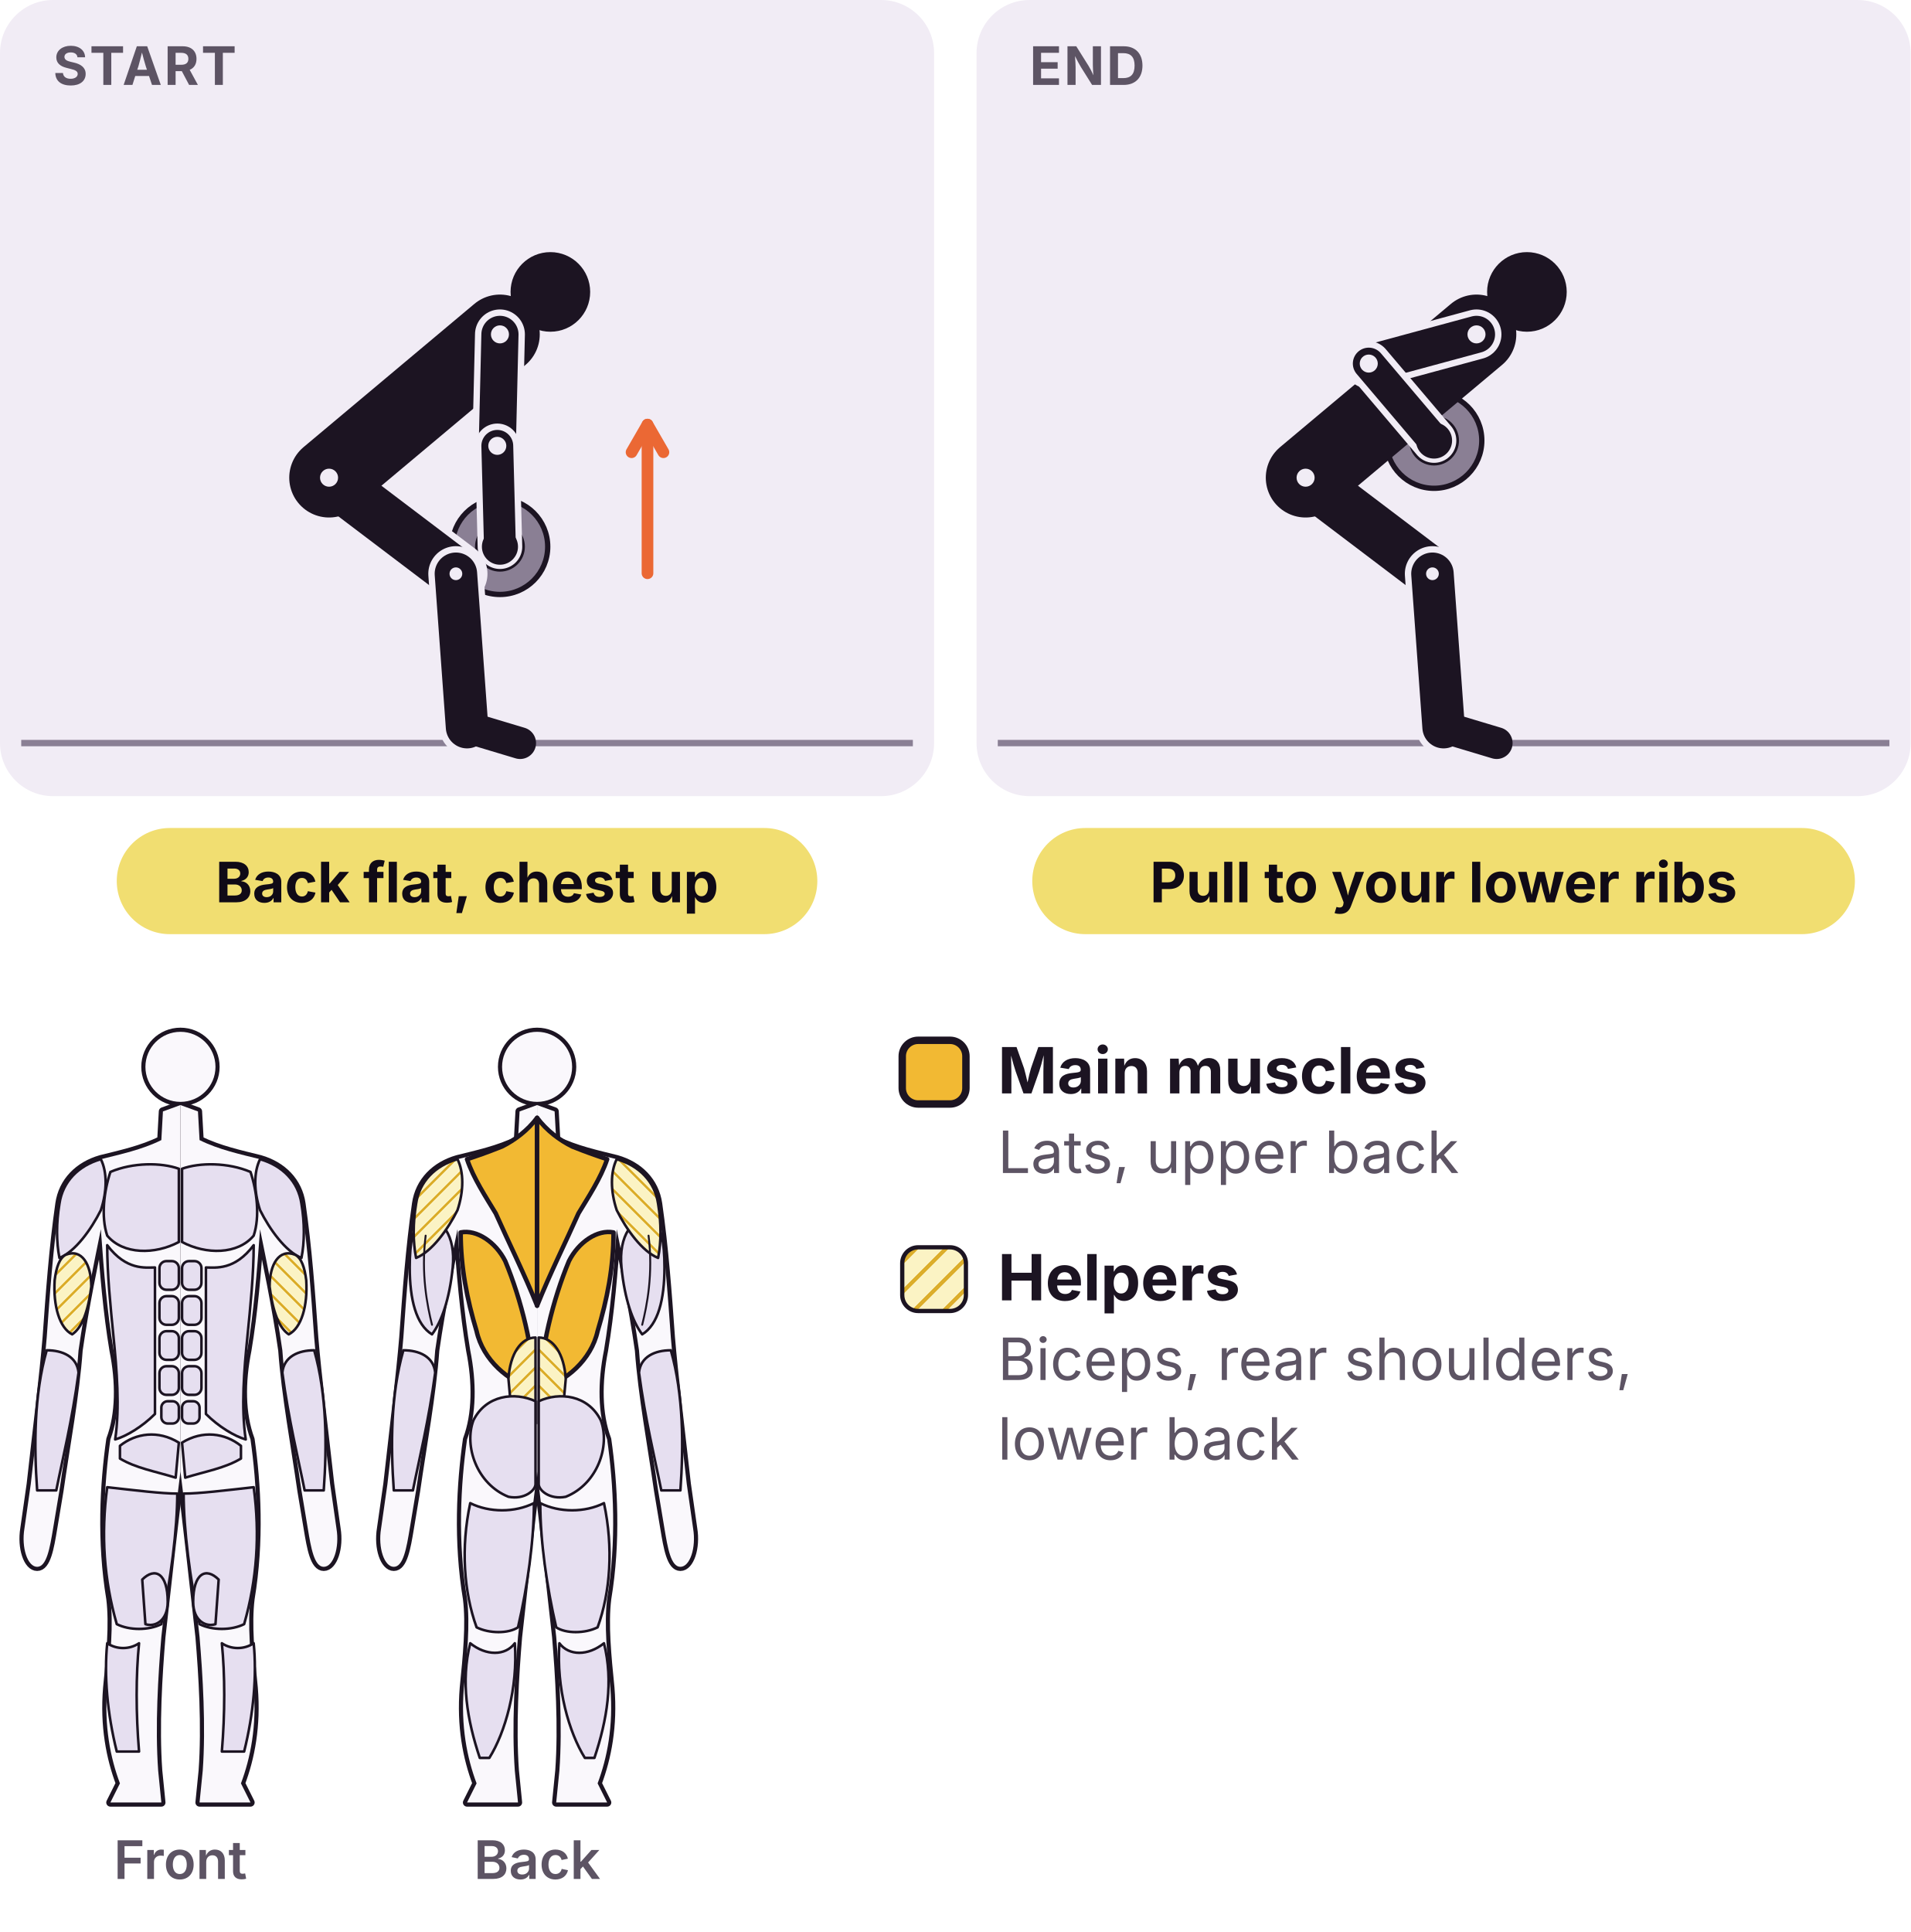
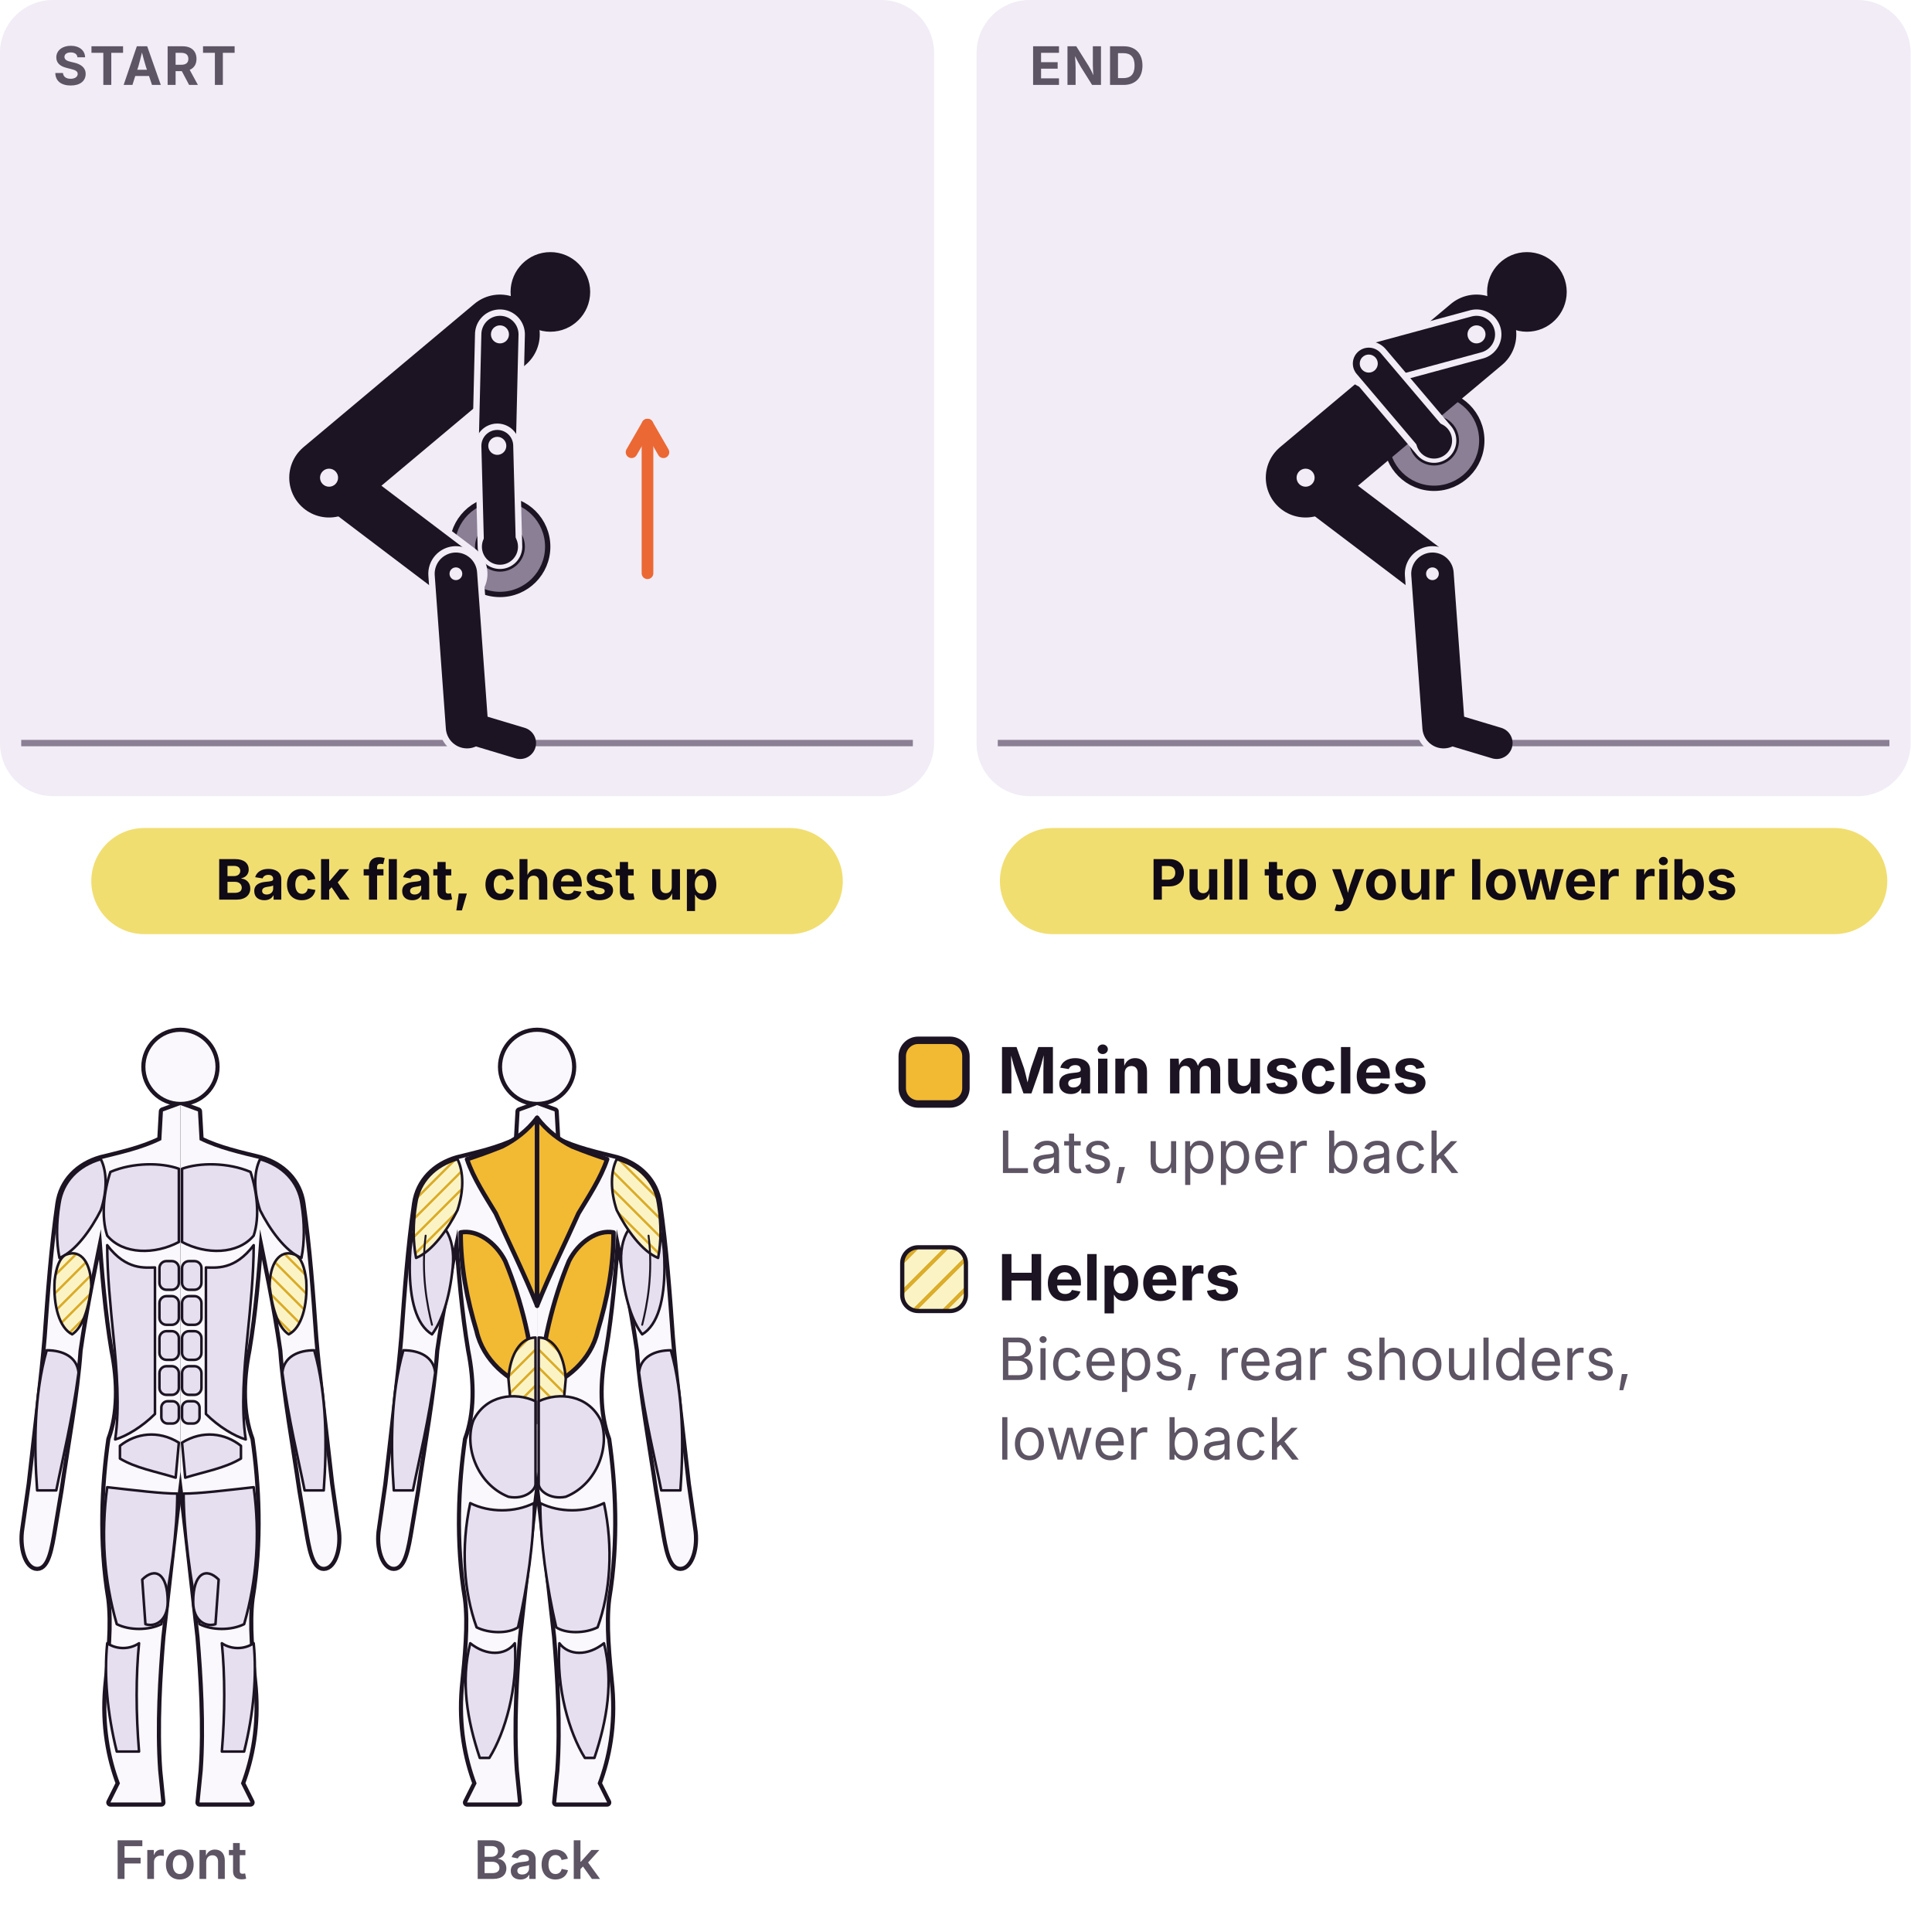
<svg xmlns="http://www.w3.org/2000/svg" viewBox="0 0 360 364" width="360" height="364" role="img" aria-label="Barbell Row: start and end positions with the muscles worked. Main muscles: lats, upper back. Helpers: biceps, rear shoulders, lower back.">
  <style>
.t{font:700 12px system-ui,-apple-system,'Segoe UI',sans-serif;fill:#1c1422} .h{font:800 14px system-ui,-apple-system,'Segoe UI',sans-serif;fill:#1c1422} .s{font:400 11px system-ui,-apple-system,'Segoe UI',sans-serif;fill:#5d5464}
.lb{font:700 11px system-ui,-apple-system,'Segoe UI',sans-serif;fill:#1c1422} .cap{font:600 10px system-ui,-apple-system,'Segoe UI',sans-serif;fill:#5d5464}
.bo{fill:#1c1422;stroke:#1c1422;stroke-width:2.6;stroke-linejoin:round} .bf{fill:#faf8fc}
.m{fill:#e6dff0;stroke:#1c1422;stroke-width:.8;stroke-linejoin:round} .m.s{fill:url(#hs)} .m.p{fill:#f2b933;stroke-width:1.4}
.hsb{fill:#fbf3c4} .hsl{stroke:#dcae2c;stroke-width:1.5}
.dt path{fill:none;stroke:#1c1422;stroke-width:.6;stroke-linecap:round}
.ld{stroke:#1c1422;stroke-width:.7;fill:none} .dot{fill:#1c1422}
.panel{fill:#f1ecf5} .swp{fill:#f2b933;stroke:#1c1422;stroke-width:1.4} .sws{fill:url(#hs);stroke:#1c1422;stroke-width:.8}

.jd{fill:#f1ecf5} .fhh{fill:#1c1422;stroke:#f1ecf5;stroke-width:1.8}
.hl{fill:none;stroke:#f1ecf5;stroke-linecap:round;stroke-linejoin:round}
.fg{fill:none;stroke:#1c1422;stroke-linecap:round;stroke-linejoin:round}
.fh{fill:#1c1422} .far{opacity:.5}
.eq{fill:#8a7f94;stroke:#1c1422;stroke-width:1} .eqs{fill:none;stroke:#1c1422;stroke-width:1.4;stroke-linecap:round}
.bn{fill:#d9cfe3;stroke:#1c1422;stroke-width:1} .mat{fill:#9fd8c4;stroke:#1c1422;stroke-width:1}
.benc{stroke:#1c1422;fill:none;stroke-linecap:round} .bencf{stroke:#d9cfe3;fill:none;stroke-linecap:round}
.gr{stroke:#8a7f94;stroke-width:1.2;fill:none}
.ar{fill:none;stroke:#eb6834;stroke-width:2.2;stroke-linecap:round;stroke-linejoin:round} .arh{fill:#eb6834}
.pill{fill:#f1de71} .pt{font:700 10.5px system-ui,-apple-system,'Segoe UI',sans-serif;fill:#100a16}
.pl{font:700 10px system-ui,-apple-system,'Segoe UI',sans-serif;fill:#5d5464;letter-spacing:.04em}

@media (prefers-color-scheme: dark) {
 .t,.h,.lb{fill:#f7f4fa} .s,.cap{fill:#bdb4c4}
 .bo{fill:#f7f4fa;stroke:#f7f4fa} .bf{fill:#1b1422}
 .m{fill:#33283d;stroke:#f7f4fa} .m.p{fill:#f2b933;stroke:#100a16} .hsb{fill:#3d3520} .hsl{stroke:#d1a22c}
 .dt path{stroke:#f7f4fa} .ld{stroke:#f7f4fa} .dot{fill:#f7f4fa}
 .panel{fill:#271d2f} .swp{stroke:#f7f4fa} .sws{stroke:#f7f4fa}

.jd{fill:#271d2f} .fhh{fill:#f7f4fa;stroke:#271d2f} .hl{stroke:#271d2f} .fg{stroke:#f7f4fa} .fh{fill:#f7f4fa}
.eq{fill:#a79cb2;stroke:#f7f4fa} .eqs{stroke:#f7f4fa}
.bn{fill:#3a2e44;stroke:#f7f4fa} .mat{fill:#1f6b57;stroke:#f7f4fa}
.benc{stroke:#f7f4fa} .bencf{stroke:#3a2e44} .gr{stroke:#6d6279}
.ar{stroke:#f08a5d} .arh{fill:#f08a5d}
.pl{fill:#bdb4c4}

}
</style>
  <defs>
    <pattern id="hs" width="4" height="4" patternUnits="userSpaceOnUse" patternTransform="rotate(45)">
      <rect width="4" height="4" class="hsb" />
      <line x1="0" y1="0" x2="0" y2="4" class="hsl" />
    </pattern>
  </defs>
  <g transform="translate(0 0)">
    <rect class="panel" width="176" height="150" rx="10" />
    <path class="gr" d="M4 140 L172 140" />
    <circle class="eq" cx="94.2" cy="103.0" r="9" />
    <circle class="eqs" cx="94.2" cy="103.0" r="4.0" />
    <g class="fg">
      <path class="hl" stroke-width="11.9" d="M62.0 90.0 L85.9 108.1" />
      <path class="fg" stroke-width="9.5" d="M62.0 90.0 L85.9 108.1" />
      <path class="hl" stroke-width="10.4" d="M85.9 108.1 L88.0 137.0" />
      <path class="fg" stroke-width="8" d="M85.9 108.1 L88.0 137.0" />
      <circle class="jd" cx="85.9" cy="108.1" r="1.7" />
      <path class="fg" stroke-width="6" d="M88.0 137.0 L98.0 140.0" />
    </g>
    <path class="fg" stroke-width="15" d="M62.0 90.0 L94.2 63.0" />
    <path class="fg" stroke-width="5" d="M94.2 63.0 L98.0 59.8" />
    <circle class="fh" cx="103.7" cy="55.0" r="7.5" />
    <circle class="jd" cx="62.0" cy="90.0" r="1.7" />
    <path class="hl" stroke-width="9.4" d="M94.2 63.0 L93.7 84.0" />
    <path class="fg" stroke-width="7" d="M94.2 63.0 L93.7 84.0" />
    <path class="hl" stroke-width="8.4" d="M93.7 84.0 L94.2 103.0" />
    <path class="fg" stroke-width="6" d="M93.7 84.0 L94.2 103.0" />
    <circle class="jd" cx="93.7" cy="84.0" r="1.7" />
    <circle class="fh" cx="94.2" cy="103.0" r="3.4" />
    <circle class="jd" cx="94.2" cy="63.0" r="1.7" />
    <path class="ar" d="M122.0 108.0 L122.0 80.0" />
    <path class="ar" d="M125.0 85.2 L122.0 80.0 L119.0 85.2" />
    <text class="pl" x="10" y="16">START</text>
  </g>
-   <rect class="pill" x="22.0" y="156" width="132" height="20" rx="10" />
-   <text class="pt" x="88.0" y="170" text-anchor="middle">Back flat, chest up</text>
  <g transform="translate(184 0)">
    <rect class="panel" width="176" height="150" rx="10" />
    <path class="gr" d="M4 140 L172 140" />
    <circle class="eq" cx="86.2" cy="83.0" r="9" />
    <circle class="eqs" cx="86.2" cy="83.0" r="4.0" />
    <g class="fg">
      <path class="hl" stroke-width="11.9" d="M62.0 90.0 L85.9 108.1" />
      <path class="fg" stroke-width="9.5" d="M62.0 90.0 L85.9 108.1" />
      <path class="hl" stroke-width="10.4" d="M85.9 108.1 L88.0 137.0" />
      <path class="fg" stroke-width="8" d="M85.9 108.1 L88.0 137.0" />
      <circle class="jd" cx="85.9" cy="108.1" r="1.7" />
      <path class="fg" stroke-width="6" d="M88.0 137.0 L98.0 140.0" />
    </g>
    <path class="fg" stroke-width="15" d="M62.0 90.0 L94.2 63.0" />
    <path class="fg" stroke-width="5" d="M94.2 63.0 L98.0 59.8" />
    <circle class="fh" cx="103.7" cy="55.0" r="7.5" />
    <circle class="jd" cx="62.0" cy="90.0" r="1.7" />
    <path class="hl" stroke-width="9.4" d="M94.2 63.0 L73.9 68.5" />
    <path class="fg" stroke-width="7" d="M94.2 63.0 L73.9 68.5" />
    <path class="hl" stroke-width="8.4" d="M73.9 68.5 L86.2 83.0" />
    <path class="fg" stroke-width="6" d="M73.9 68.5 L86.2 83.0" />
    <circle class="jd" cx="73.9" cy="68.5" r="1.7" />
    <circle class="fh" cx="86.2" cy="83.0" r="3.4" />
    <circle class="jd" cx="94.2" cy="63.0" r="1.7" />
    <text class="pl" x="10" y="16">END</text>
  </g>
-   <rect class="pill" x="194.5" y="156" width="155" height="20" rx="10" />
-   <text class="pt" x="272.0" y="170" text-anchor="middle">Pull to your lower ribs</text>
+   <rect class="pill" x="17.2" y="156" width="141.6" height="20" rx="10" />
+   <text class="pt" x="88.0" y="169.5" text-anchor="middle" textLength="121.6" lengthAdjust="spacingAndGlyphs">Back flat, chest up</text>
+   <rect class="pill" x="188.4" y="156" width="167.2" height="20" rx="10" />
+   <text class="pt" x="272.0" y="169.5" text-anchor="middle" textLength="147.2" lengthAdjust="spacingAndGlyphs">Pull to your lower ribs</text>
  <g transform="translate(4 192) scale(0.6)">
    <g class="bo">
      <path d="M50 27 L44.5 29 L44 38 C38 41 31 42.5 25 44 C18 46 13 51 12 58 C10 72 9 86 8 100 C7 112 5 128 3 146 L1 160 C0 166 2 172 5 172 C8 172 9 166 10 160 L12 148 C14 134 17 118 18 104 C20 90 23 76 25 66 C26 80 27 92 29 104 C31 114 31 124 28 132 C26 146 25 164 28 182 C29 190 28 200 27 210 C26 222 28 232 31 240 L28 246 L44 246 L43 236 C42 222 43 206 44 194 C46 176 48 158 50 142 Z" />
      <path d="M50 27 L44.5 29 L44 38 C38 41 31 42.5 25 44 C18 46 13 51 12 58 C10 72 9 86 8 100 C7 112 5 128 3 146 L1 160 C0 166 2 172 5 172 C8 172 9 166 10 160 L12 148 C14 134 17 118 18 104 C20 90 23 76 25 66 C26 80 27 92 29 104 C31 114 31 124 28 132 C26 146 25 164 28 182 C29 190 28 200 27 210 C26 222 28 232 31 240 L28 246 L44 246 L43 236 C42 222 43 206 44 194 C46 176 48 158 50 142 Z" transform="translate(100 0) scale(-1 1)" />
      <circle cx="50" cy="15" r="11" />
    </g>
    <g class="bf">
      <path d="M50 27 L44.5 29 L44 38 C38 41 31 42.5 25 44 C18 46 13 51 12 58 C10 72 9 86 8 100 C7 112 5 128 3 146 L1 160 C0 166 2 172 5 172 C8 172 9 166 10 160 L12 148 C14 134 17 118 18 104 C20 90 23 76 25 66 C26 80 27 92 29 104 C31 114 31 124 28 132 C26 146 25 164 28 182 C29 190 28 200 27 210 C26 222 28 232 31 240 L28 246 L44 246 L43 236 C42 222 43 206 44 194 C46 176 48 158 50 142 Z" />
      <path d="M50 27 L44.5 29 L44 38 C38 41 31 42.5 25 44 C18 46 13 51 12 58 C10 72 9 86 8 100 C7 112 5 128 3 146 L1 160 C0 166 2 172 5 172 C8 172 9 166 10 160 L12 148 C14 134 17 118 18 104 C20 90 23 76 25 66 C26 80 27 92 29 104 C31 114 31 124 28 132 C26 146 25 164 28 182 C29 190 28 200 27 210 C26 222 28 232 31 240 L28 246 L44 246 L43 236 C42 222 43 206 44 194 C46 176 48 158 50 142 Z" transform="translate(100 0) scale(-1 1)" />
      <circle cx="50" cy="15" r="11" />
    </g>
    <g class="m">
      <path d="M25 44 C18 46 13 51 12 58 C11 64 11 70 12 75 C17 73 22 66 25 60 C27 54 27 48 25 44 Z" />
      <g transform="translate(100 0) scale(-1 1)">
        <path d="M25 44 C18 46 13 51 12 58 C11 64 11 70 12 75 C17 73 22 66 25 60 C27 54 27 48 25 44 Z" />
      </g>
    </g>
    <g class="m">
      <path d="M49.5 47 C44 45 35 45 28 48 C26 54 25 62 27 68 C32 74 42 74 49.5 70 Z" />
      <g transform="translate(100 0) scale(-1 1)">
        <path d="M49.5 47 C44 45 35 45 28 48 C26 54 25 62 27 68 C32 74 42 74 49.5 70 Z" />
      </g>
    </g>
    <g class="m s">
      <path d="M14 74 C19 72 22 77 22 84 C21 92 19 97 16 99 C12 97 10 90 10.5 82 C11 78 12 75 14 74 Z" />
      <g transform="translate(100 0) scale(-1 1)">
        <path d="M14 74 C19 72 22 77 22 84 C21 92 19 97 16 99 C12 97 10 90 10.5 82 C11 78 12 75 14 74 Z" />
      </g>
    </g>
    <g class="m">
      <path d="M8 104 C13 104 17.5 106 18 111 C16 126 13 138 11 148 L5 148 C4 134 4 118 8 104 Z" />
      <g transform="translate(100 0) scale(-1 1)">
        <path d="M8 104 C13 104 17.5 106 18 111 C16 126 13 138 11 148 L5 148 C4 134 4 118 8 104 Z" />
      </g>
    </g>
    <g class="m">
      <path d="M27 71 C33 79 39 78 42 78 L42 124 C38 128 33 131 29.5 132 C31 122 30 110 29 100 C28 90 27 80 27 71 Z" />
      <g transform="translate(100 0) scale(-1 1)">
        <path d="M27 71 C33 79 39 78 42 78 L42 124 C38 128 33 131 29.5 132 C31 122 30 110 29 100 C28 90 27 80 27 71 Z" />
      </g>
    </g>
    <g class="m">
      <rect x="43.4" y="76" width="6.1" height="9" rx="2.2" />
      <rect x="43.4" y="87" width="6.1" height="9" rx="2.2" />
      <rect x="43.4" y="98" width="6.1" height="9" rx="2.2" />
      <rect x="43.4" y="109" width="6.1" height="9" rx="2.2" />
      <rect x="44" y="120" width="5.5" height="7" rx="2" />
      <g transform="translate(100 0) scale(-1 1)">
        <rect x="43.4" y="76" width="6.1" height="9" rx="2.2" />
        <rect x="43.4" y="87" width="6.1" height="9" rx="2.2" />
        <rect x="43.4" y="98" width="6.1" height="9" rx="2.2" />
        <rect x="43.4" y="109" width="6.1" height="9" rx="2.2" />
        <rect x="44" y="120" width="5.5" height="7" rx="2" />
      </g>
    </g>
    <g class="m">
      <path d="M31 134 C36 130 43 129 49.5 133 L48.5 144 C42 142 36 141 31 138 Z" />
      <g transform="translate(100 0) scale(-1 1)">
        <path d="M31 134 C36 130 43 129 49.5 133 L48.5 144 C42 142 36 141 31 138 Z" />
      </g>
    </g>
    <g class="m">
      <path d="M27 147 C25 162 26 176 30 190 C34 192 40 192 44 190 C47 176 49 160 49 149 C44 149 36 148 27 147 Z" />
      <path d="M38 176 C42 172 46 174 46 183 C46 189 42 191 39 190 Z" />
      <g transform="translate(100 0) scale(-1 1)">
        <path d="M27 147 C25 162 26 176 30 190 C34 192 40 192 44 190 C47 176 49 160 49 149 C44 149 36 148 27 147 Z" />
        <path d="M38 176 C42 172 46 174 46 183 C46 189 42 191 39 190 Z" />
      </g>
    </g>
    <g class="m">
      <path d="M27 196 C26 206 27 218 30 230 L37 230 C36 218 36 206 37 196 C34 198 30 198 27 196 Z" />
      <g transform="translate(100 0) scale(-1 1)">
        <path d="M27 196 C26 206 27 218 30 230 L37 230 C36 218 36 206 37 196 C34 198 30 198 27 196 Z" />
      </g>
    </g>
  </g>
  <g transform="translate(71.2 192) scale(0.6)">
    <g class="bo">
      <path d="M50 27 L44.5 29 L44 38 C38 41 31 42.5 25 44 C18 46 13 51 12 58 C10 72 9 86 8 100 C7 112 5 128 3 146 L1 160 C0 166 2 172 5 172 C8 172 9 166 10 160 L12 148 C14 134 17 118 18 104 C20 90 23 76 25 66 C26 80 27 92 29 104 C31 114 31 124 28 132 C26 146 25 164 28 182 C29 190 28 200 27 210 C26 222 28 232 31 240 L28 246 L44 246 L43 236 C42 222 43 206 44 194 C46 176 48 158 50 142 Z" />
      <path d="M50 27 L44.5 29 L44 38 C38 41 31 42.5 25 44 C18 46 13 51 12 58 C10 72 9 86 8 100 C7 112 5 128 3 146 L1 160 C0 166 2 172 5 172 C8 172 9 166 10 160 L12 148 C14 134 17 118 18 104 C20 90 23 76 25 66 C26 80 27 92 29 104 C31 114 31 124 28 132 C26 146 25 164 28 182 C29 190 28 200 27 210 C26 222 28 232 31 240 L28 246 L44 246 L43 236 C42 222 43 206 44 194 C46 176 48 158 50 142 Z" transform="translate(100 0) scale(-1 1)" />
      <circle cx="50" cy="15" r="11" />
    </g>
    <g class="bf">
      <path d="M50 27 L44.5 29 L44 38 C38 41 31 42.5 25 44 C18 46 13 51 12 58 C10 72 9 86 8 100 C7 112 5 128 3 146 L1 160 C0 166 2 172 5 172 C8 172 9 166 10 160 L12 148 C14 134 17 118 18 104 C20 90 23 76 25 66 C26 80 27 92 29 104 C31 114 31 124 28 132 C26 146 25 164 28 182 C29 190 28 200 27 210 C26 222 28 232 31 240 L28 246 L44 246 L43 236 C42 222 43 206 44 194 C46 176 48 158 50 142 Z" />
      <path d="M50 27 L44.5 29 L44 38 C38 41 31 42.5 25 44 C18 46 13 51 12 58 C10 72 9 86 8 100 C7 112 5 128 3 146 L1 160 C0 166 2 172 5 172 C8 172 9 166 10 160 L12 148 C14 134 17 118 18 104 C20 90 23 76 25 66 C26 80 27 92 29 104 C31 114 31 124 28 132 C26 146 25 164 28 182 C29 190 28 200 27 210 C26 222 28 232 31 240 L28 246 L44 246 L43 236 C42 222 43 206 44 194 C46 176 48 158 50 142 Z" transform="translate(100 0) scale(-1 1)" />
      <circle cx="50" cy="15" r="11" />
    </g>
    <g class="m">
      <path d="M14 62 C20 62 24.5 68 23.5 78 C22.5 88 20 95 17 99 C12 96 10 88 10 78 C10 70 11 65 14 62 Z" />
      <g transform="translate(100 0) scale(-1 1)">
        <path d="M14 62 C20 62 24.5 68 23.5 78 C22.5 88 20 95 17 99 C12 96 10 88 10 78 C10 70 11 65 14 62 Z" />
      </g>
    </g>
    <g class="m p">
      <path d="M26 67 C31 66 37 70 40 76 C45 88 49 104 49 116 C41 114 33 107 31 98 C28 88 26 78 26 67 Z" />
      <g transform="translate(100 0) scale(-1 1)">
        <path d="M26 67 C31 66 37 70 40 76 C45 88 49 104 49 116 C41 114 33 107 31 98 C28 88 26 78 26 67 Z" />
      </g>
    </g>
    <g class="m p">
      <path d="M50 31 C47 35 43 38 39 40 C34 42 31 43 28 44 C30 50 34 56 37 61 C41 70 46 80 50 90 Z" />
      <g transform="translate(100 0) scale(-1 1)">
        <path d="M50 31 C47 35 43 38 39 40 C34 42 31 43 28 44 C30 50 34 56 37 61 C41 70 46 80 50 90 Z" />
      </g>
    </g>
    <g class="m s">
      <path d="M49.5 100 C45 100 41.5 105 41 113 L42 124 L49.5 127 Z" />
      <g transform="translate(100 0) scale(-1 1)">
        <path d="M49.5 100 C45 100 41.5 105 41 113 L42 124 L49.5 127 Z" />
      </g>
    </g>
    <g class="m s">
      <path d="M25 44 C18 46 13 51 12 58 C11 64 11 70 12 75 C17 73 22 66 25 60 C27 54 27 48 25 44 Z" />
      <g transform="translate(100 0) scale(-1 1)">
        <path d="M25 44 C18 46 13 51 12 58 C11 64 11 70 12 75 C17 73 22 66 25 60 C27 54 27 48 25 44 Z" />
      </g>
    </g>
    <g class="m">
      <path d="M8 104 C13 104 17.5 106 18 111 C16 126 13 138 11 148 L5 148 C4 134 4 118 8 104 Z" />
      <g transform="translate(100 0) scale(-1 1)">
        <path d="M8 104 C13 104 17.5 106 18 111 C16 126 13 138 11 148 L5 148 C4 134 4 118 8 104 Z" />
      </g>
    </g>
    <g class="m">
      <path d="M49.5 120 C43 117 34 118 30 126 C27 134 31 146 41 150 C46 151 49.5 148 49.5 146 Z" />
      <g transform="translate(100 0) scale(-1 1)">
        <path d="M49.5 120 C43 117 34 118 30 126 C27 134 31 146 41 150 C46 151 49.5 148 49.5 146 Z" />
      </g>
    </g>
    <g class="m">
      <path d="M29 152 C26 166 27 180 31 191 C35 193 41 193 44 191 C47 178 49 164 49 152 C43 155 35 155 29 152 Z" />
      <g transform="translate(100 0) scale(-1 1)">
        <path d="M29 152 C26 166 27 180 31 191 C35 193 41 193 44 191 C47 178 49 164 49 152 C43 155 35 155 29 152 Z" />
      </g>
    </g>
    <g class="m">
      <path d="M29 196 C26 208 28 220 32 232 L35 232 C40 224 44 210 43 196 C40 200 34 200 29 196 Z" />
      <g transform="translate(100 0) scale(-1 1)">
        <path d="M29 196 C26 208 28 220 32 232 L35 232 C40 224 44 210 43 196 C40 200 34 200 29 196 Z" />
      </g>
    </g>
    <g class="dt">
      <path d="M15 68 C13.5 80 15.5 90 17 96" />
      <g transform="translate(100 0) scale(-1 1)">
        <path d="M15 68 C13.5 80 15.5 90 17 96" />
      </g>
    </g>
  </g>
  <text x="34.0" y="354.0" class="cap" text-anchor="middle">Front</text>
  <text x="101.2" y="354.0" class="cap" text-anchor="middle">Back</text>
  <rect x="170" y="196" width="12" height="12" rx="3" class="swp" />
  <text x="188" y="206" class="t" text-anchor="start">Main muscles</text>
  <text x="188" y="221" class="s" text-anchor="start">Lats, upper back</text>
  <rect x="170" y="235" width="12" height="12" rx="3" class="sws" />
  <text x="188" y="245" class="t" text-anchor="start">Helpers</text>
  <text x="188" y="260" class="s" text-anchor="start">Biceps, rear shoulders,</text>
  <text x="188" y="275" class="s" text-anchor="start">lower back</text>
</svg>
